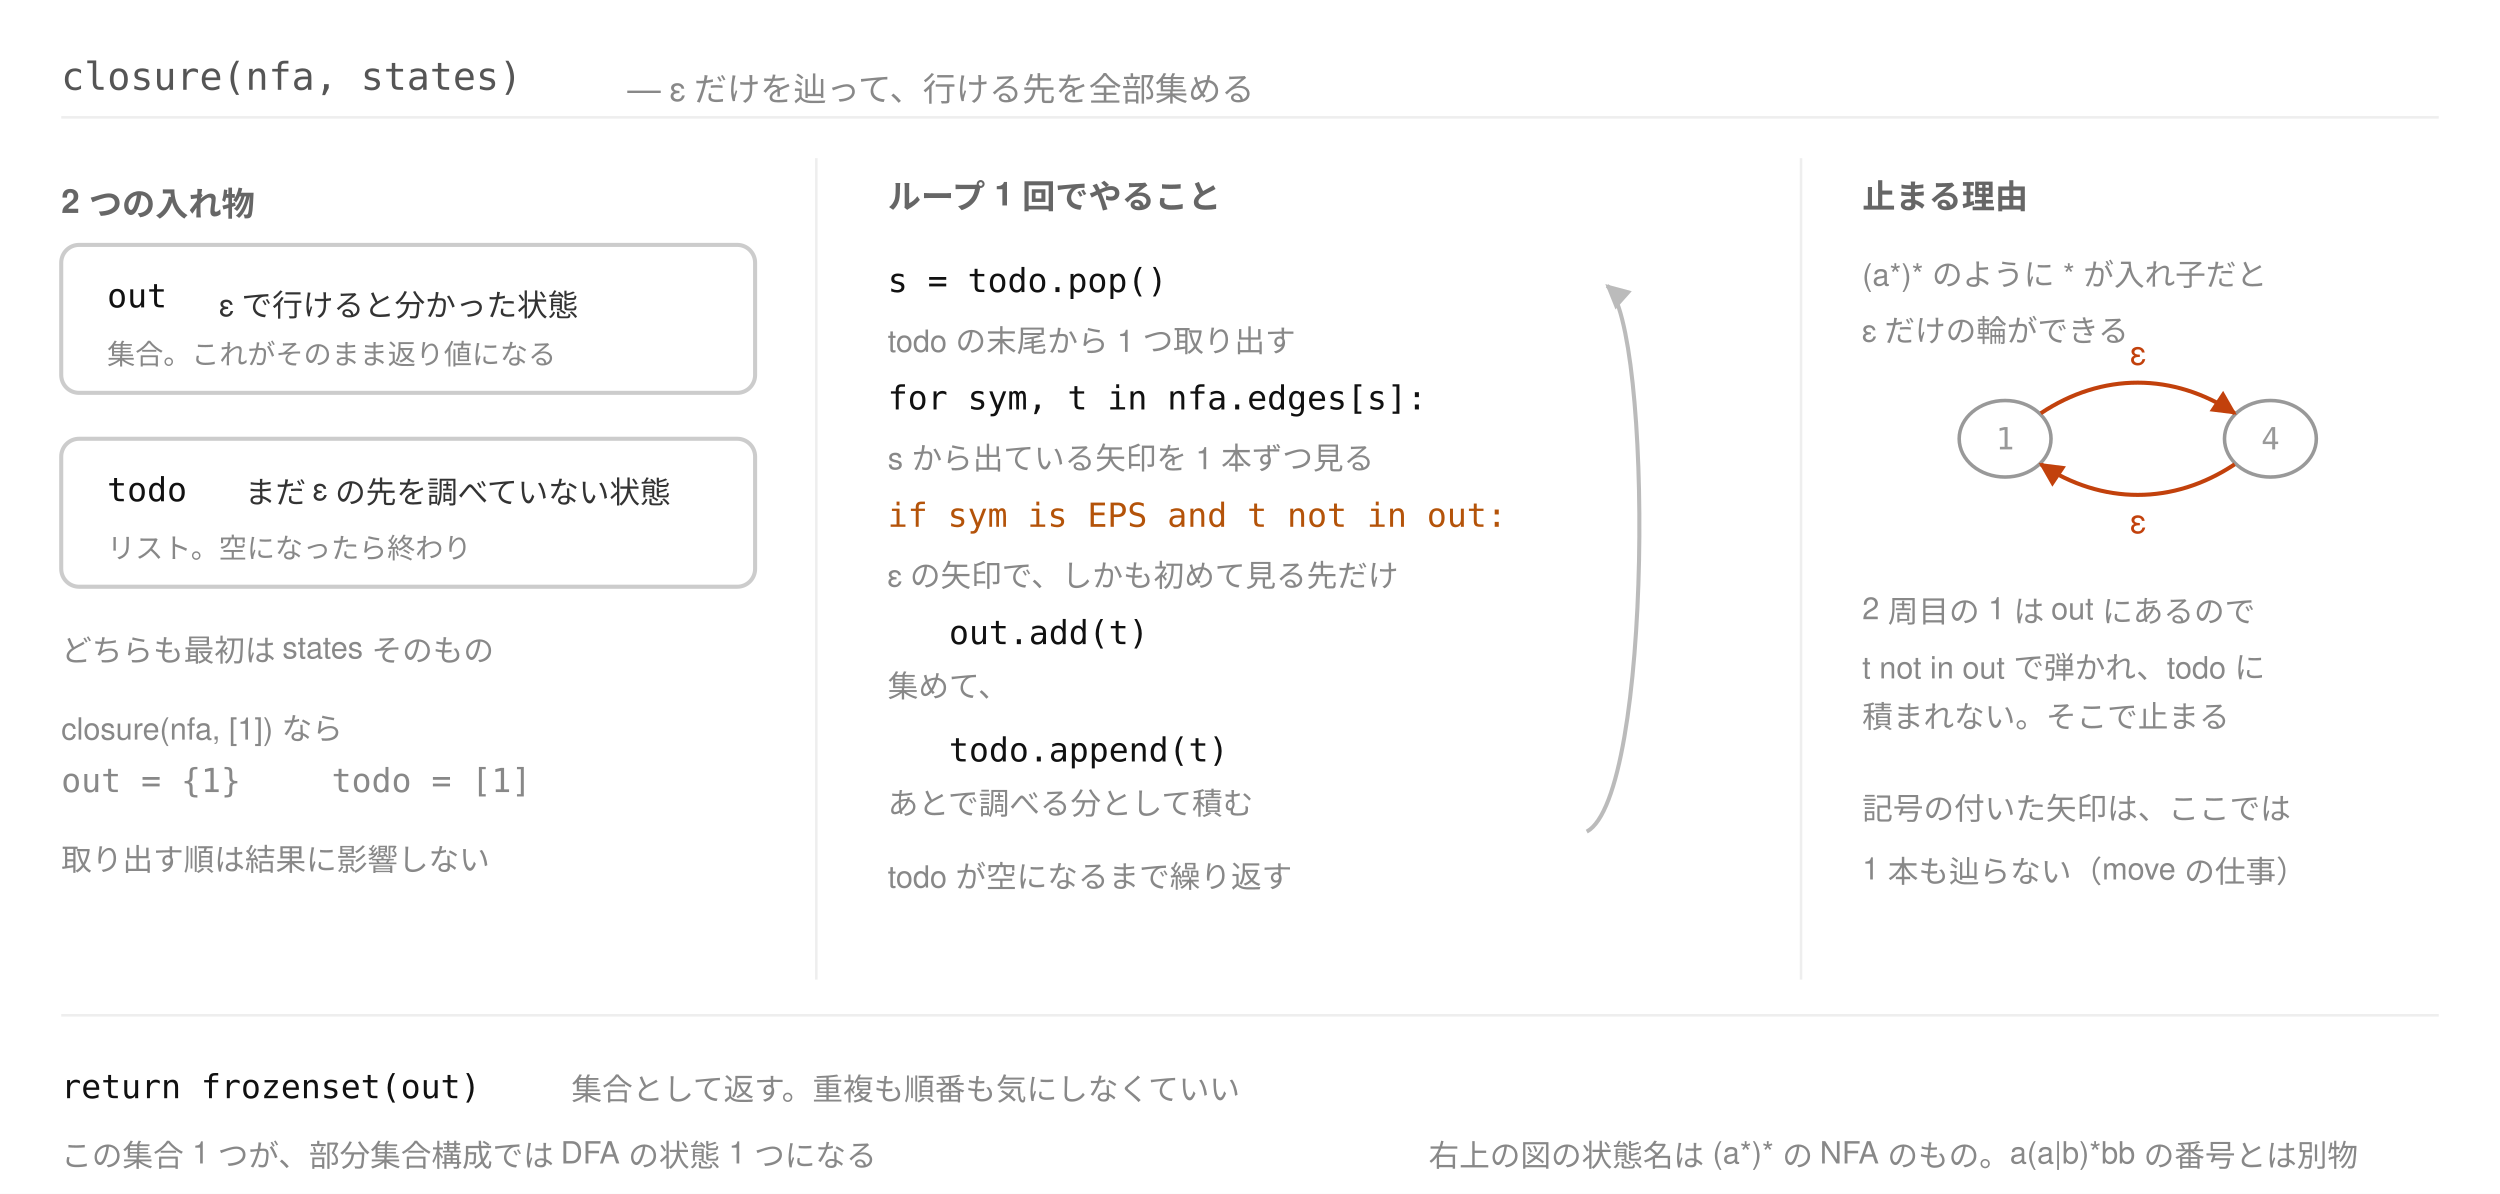
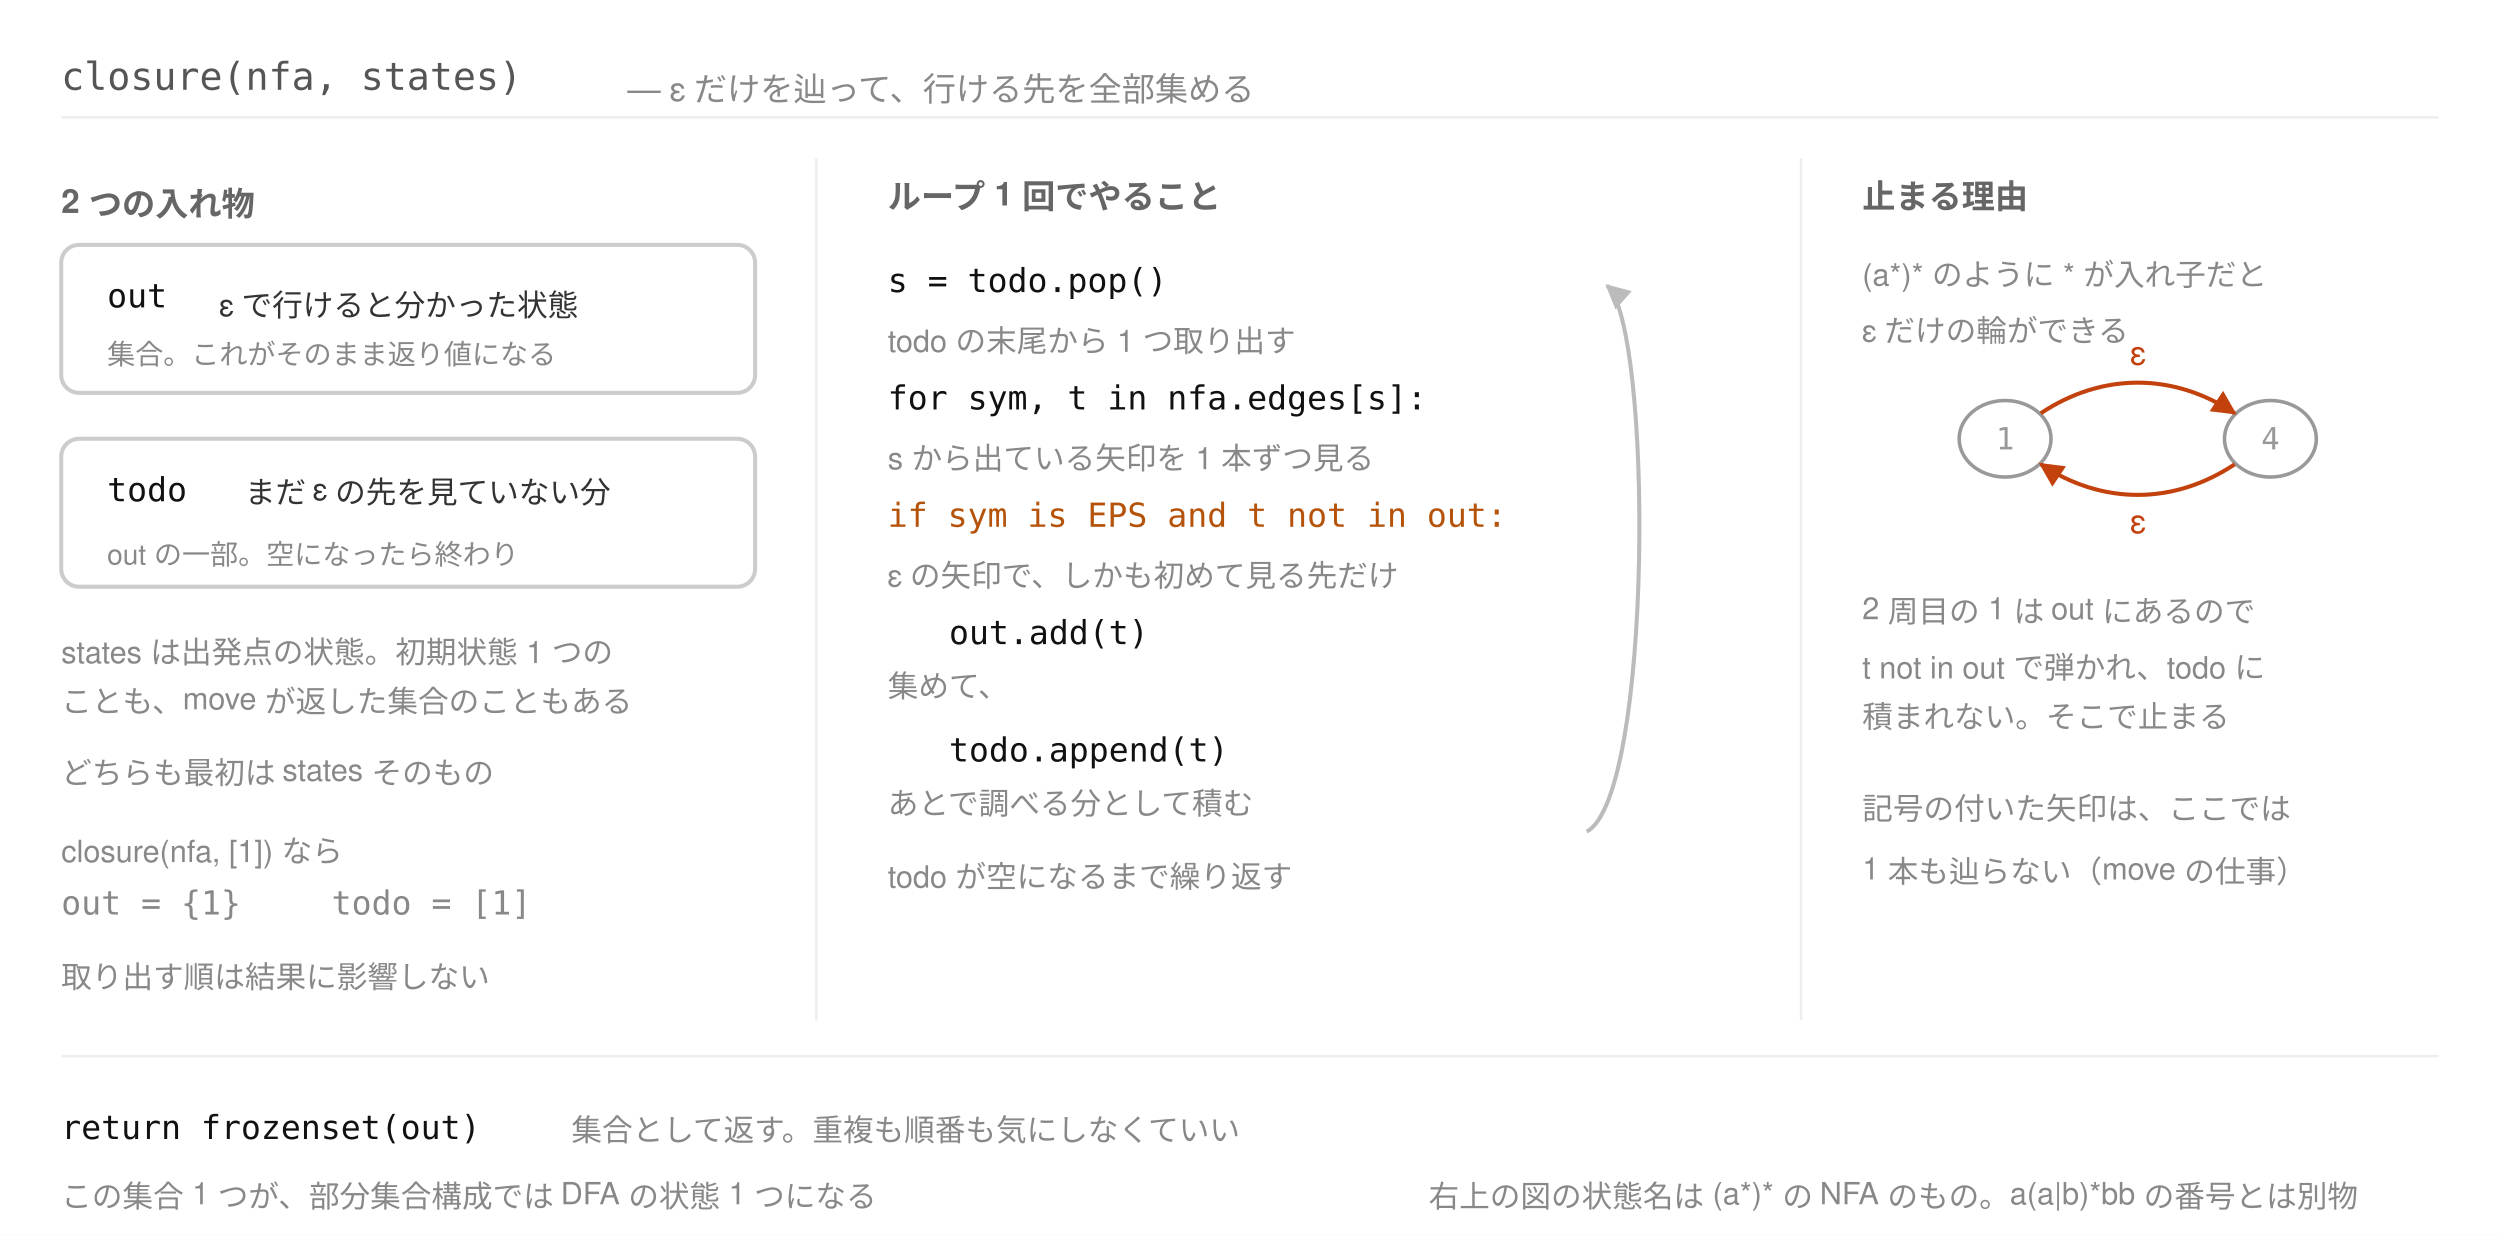
- <svg xmlns="http://www.w3.org/2000/svg" viewBox="0 0 980 468" width="980" height="468" font-family="-apple-system, 'Helvetica Neue', Helvetica, Arial, sans-serif">
+ <svg xmlns="http://www.w3.org/2000/svg" viewBox="0 0 980 484" width="980" height="484" font-family="-apple-system, 'Helvetica Neue', Helvetica, Arial, sans-serif">
  <defs>
    <marker id="d" viewBox="0 0 10 10" refX="9" refY="5" markerWidth="6" markerHeight="6" orient="auto-start-reverse">
      <path d="M0,0 L10,5 L0,10 z" fill="#444" />
    </marker>
    <marker id="h" viewBox="0 0 10 10" refX="9" refY="5" markerWidth="6" markerHeight="6" orient="auto-start-reverse">
      <path d="M0,0 L10,5 L0,10 z" fill="#b45309" />
    </marker>
    <marker id="o" viewBox="0 0 10 10" refX="9" refY="5" markerWidth="6" markerHeight="6" orient="auto-start-reverse">
      <path d="M0,0 L10,5 L0,10 z" fill="#c2410c" />
    </marker>
    <marker id="g" viewBox="0 0 10 10" refX="9" refY="5" markerWidth="6" markerHeight="6" orient="auto-start-reverse">
      <path d="M0,0 L10,5 L0,10 z" fill="#bbbbbb" />
    </marker>
  </defs>
-   <rect width="980" height="468" fill="#ffffff" />
+   <rect width="980" height="484" fill="#ffffff" />
  <text x="24" y="30" font-size="15" fill="#555" text-anchor="start" dominant-baseline="central" font-family="ui-monospace, SFMono-Regular, Menlo, Consolas, monospace" font-weight="normal">closure(nfa, states)</text>
  <text x="246" y="31" font-size="13" fill="#888" text-anchor="start" dominant-baseline="central" font-family="-apple-system, 'Helvetica Neue', Helvetica, Arial, sans-serif" font-weight="normal">— ε だけを辿って、行ける先を全部集める</text>
  <line x1="24" y1="46" x2="956" y2="46" stroke="#eeeeee" stroke-width="1" />
-   <line x1="320" y1="62" x2="320" y2="384" stroke="#eeeeee" stroke-width="1" />
-   <line x1="706" y1="62" x2="706" y2="384" stroke="#eeeeee" stroke-width="1" />
+   <line x1="320" y1="62" x2="320" y2="400" stroke="#eeeeee" stroke-width="1" />
+   <line x1="706" y1="62" x2="706" y2="400" stroke="#eeeeee" stroke-width="1" />
  <text x="24" y="76" font-size="13" fill="#666" text-anchor="start" dominant-baseline="central" font-family="-apple-system, 'Helvetica Neue', Helvetica, Arial, sans-serif" font-weight="600">2 つの入れ物</text>
  <rect x="24" y="96" width="272" height="58" rx="7" fill="#ffffff" stroke="#cccccc" stroke-width="1.6" />
  <text x="42" y="116" font-size="13" fill="#111" text-anchor="start" dominant-baseline="central" font-family="ui-monospace, SFMono-Regular, Menlo, Consolas, monospace" font-weight="normal">out</text>
  <text x="86" y="116" font-size="12" fill="#333" text-anchor="start" dominant-baseline="central" font-family="-apple-system, 'Helvetica Neue', Helvetica, Arial, sans-serif" font-weight="normal">ε で行けると分かった状態</text>
  <text x="42" y="138" font-size="11" fill="#888" text-anchor="start" dominant-baseline="central" font-family="-apple-system, 'Helvetica Neue', Helvetica, Arial, sans-serif" font-weight="normal">集合。これがそのまま返り値になる</text>
  <rect x="24" y="172" width="272" height="58" rx="7" fill="#ffffff" stroke="#cccccc" stroke-width="1.6" />
  <text x="42" y="192" font-size="13" fill="#111" text-anchor="start" dominant-baseline="central" font-family="ui-monospace, SFMono-Regular, Menlo, Consolas, monospace" font-weight="normal">todo</text>
-   <text x="96" y="192" font-size="12" fill="#333" text-anchor="start" dominant-baseline="central" font-family="-apple-system, 'Helvetica Neue', Helvetica, Arial, sans-serif" font-weight="normal">まだ ε の先を調べていない状態</text>
-   <text x="42" y="214" font-size="11" fill="#888" text-anchor="start" dominant-baseline="central" font-family="-apple-system, 'Helvetica Neue', Helvetica, Arial, sans-serif" font-weight="normal">リスト。空になったら終わり</text>
-   <text x="24" y="254" font-size="12" fill="#888" text-anchor="start" dominant-baseline="central" font-family="-apple-system, 'Helvetica Neue', Helvetica, Arial, sans-serif" font-weight="normal">どちらも最初は states そのもの</text>
-   <text x="24" y="282" font-size="12" fill="#888" text-anchor="start" dominant-baseline="central" font-family="-apple-system, 'Helvetica Neue', Helvetica, Arial, sans-serif" font-weight="normal">closure(nfa, [1]) なら</text>
-   <text x="24" y="306" font-size="13" fill="#888" text-anchor="start" dominant-baseline="central" font-family="ui-monospace, SFMono-Regular, Menlo, Consolas, monospace" font-weight="normal">out = {1}</text>
-   <text x="130" y="306" font-size="13" fill="#888" text-anchor="start" dominant-baseline="central" font-family="ui-monospace, SFMono-Regular, Menlo, Consolas, monospace" font-weight="normal">todo = [1]</text>
-   <text x="24" y="336" font-size="12" fill="#888" text-anchor="start" dominant-baseline="central" font-family="-apple-system, 'Helvetica Neue', Helvetica, Arial, sans-serif" font-weight="normal">取り出す順は結果に影響しない</text>
+   <text x="96" y="192" font-size="12" fill="#333" text-anchor="start" dominant-baseline="central" font-family="-apple-system, 'Helvetica Neue', Helvetica, Arial, sans-serif" font-weight="normal">まだ ε の先を見ていない分</text>
+   <text x="42" y="214" font-size="11" fill="#888" text-anchor="start" dominant-baseline="central" font-family="-apple-system, 'Helvetica Neue', Helvetica, Arial, sans-serif" font-weight="normal">out の一部。空になったら終わり</text>
+   <text x="24" y="252" font-size="12" fill="#888" text-anchor="start" dominant-baseline="central" font-family="-apple-system, 'Helvetica Neue', Helvetica, Arial, sans-serif" font-weight="normal">states は出発点の状態。初期状態 1 つの</text>
+   <text x="24" y="274" font-size="12" fill="#888" text-anchor="start" dominant-baseline="central" font-family="-apple-system, 'Helvetica Neue', Helvetica, Arial, sans-serif" font-weight="normal">ことも、move が返した集合のこともある</text>
+   <text x="24" y="302" font-size="12" fill="#888" text-anchor="start" dominant-baseline="central" font-family="-apple-system, 'Helvetica Neue', Helvetica, Arial, sans-serif" font-weight="normal">どちらも最初は states そのもの</text>
+   <text x="24" y="330" font-size="12" fill="#888" text-anchor="start" dominant-baseline="central" font-family="-apple-system, 'Helvetica Neue', Helvetica, Arial, sans-serif" font-weight="normal">closure(nfa, [1]) なら</text>
+   <text x="24" y="354" font-size="13" fill="#888" text-anchor="start" dominant-baseline="central" font-family="ui-monospace, SFMono-Regular, Menlo, Consolas, monospace" font-weight="normal">out = {1}</text>
+   <text x="130" y="354" font-size="13" fill="#888" text-anchor="start" dominant-baseline="central" font-family="ui-monospace, SFMono-Regular, Menlo, Consolas, monospace" font-weight="normal">todo = [1]</text>
+   <text x="24" y="382" font-size="12" fill="#888" text-anchor="start" dominant-baseline="central" font-family="-apple-system, 'Helvetica Neue', Helvetica, Arial, sans-serif" font-weight="normal">取り出す順は結果に影響しない</text>
  <text x="348" y="76" font-size="13" fill="#666" text-anchor="start" dominant-baseline="central" font-family="-apple-system, 'Helvetica Neue', Helvetica, Arial, sans-serif" font-weight="600">ループ 1 回でやること</text>
  <text x="348" y="110" font-size="13" fill="#111" text-anchor="start" dominant-baseline="central" font-family="ui-monospace, SFMono-Regular, Menlo, Consolas, monospace" font-weight="normal">s = todo.pop()</text>
  <text x="348" y="130" font-size="12" fill="#888" text-anchor="start" dominant-baseline="central" font-family="-apple-system, 'Helvetica Neue', Helvetica, Arial, sans-serif" font-weight="normal">todo の末尾から 1 つ取り出す</text>
  <text x="348" y="156" font-size="13" fill="#111" text-anchor="start" dominant-baseline="central" font-family="ui-monospace, SFMono-Regular, Menlo, Consolas, monospace" font-weight="normal">for sym, t in nfa.edges[s]:</text>
  <text x="348" y="176" font-size="12" fill="#888" text-anchor="start" dominant-baseline="central" font-family="-apple-system, 'Helvetica Neue', Helvetica, Arial, sans-serif" font-weight="normal">s から出ている矢印を 1 本ずつ見る</text>
  <text x="348" y="202" font-size="13" fill="#b45309" text-anchor="start" dominant-baseline="central" font-family="ui-monospace, SFMono-Regular, Menlo, Consolas, monospace" font-weight="normal">if sym is EPS and t not in out:</text>
  <text x="348" y="222" font-size="12" fill="#888" text-anchor="start" dominant-baseline="central" font-family="-apple-system, 'Helvetica Neue', Helvetica, Arial, sans-serif" font-weight="normal">ε の矢印で、しかも初めて見る先だけ</text>
  <text x="372" y="248" font-size="13" fill="#111" text-anchor="start" dominant-baseline="central" font-family="ui-monospace, SFMono-Regular, Menlo, Consolas, monospace" font-weight="normal">out.add(t)</text>
  <text x="348" y="268" font-size="12" fill="#888" text-anchor="start" dominant-baseline="central" font-family="-apple-system, 'Helvetica Neue', Helvetica, Arial, sans-serif" font-weight="normal">集めて、</text>
  <text x="372" y="294" font-size="13" fill="#111" text-anchor="start" dominant-baseline="central" font-family="ui-monospace, SFMono-Regular, Menlo, Consolas, monospace" font-weight="normal">todo.append(t)</text>
  <text x="348" y="314" font-size="12" fill="#888" text-anchor="start" dominant-baseline="central" font-family="-apple-system, 'Helvetica Neue', Helvetica, Arial, sans-serif" font-weight="normal">あとで調べる分として積む</text>
  <path d="M622,326 C648,312 648,128 630,112" fill="none" stroke="#bbbbbb" stroke-width="1.6" marker-end="url(#g)" />
  <text x="348" y="340" font-size="12" fill="#888" text-anchor="start" dominant-baseline="central" font-family="-apple-system, 'Helvetica Neue', Helvetica, Arial, sans-serif" font-weight="normal">todo が空になるまで繰り返す</text>
  <text x="730" y="76" font-size="13" fill="#666" text-anchor="start" dominant-baseline="central" font-family="-apple-system, 'Helvetica Neue', Helvetica, Arial, sans-serif" font-weight="600">止まる理由</text>
  <text x="730" y="104" font-size="12" fill="#888" text-anchor="start" dominant-baseline="central" font-family="-apple-system, 'Helvetica Neue', Helvetica, Arial, sans-serif" font-weight="normal">(a*)* のように * が入れ子だと</text>
  <text x="730" y="126" font-size="12" fill="#888" text-anchor="start" dominant-baseline="central" font-family="-apple-system, 'Helvetica Neue', Helvetica, Arial, sans-serif" font-weight="normal">ε だけの輪ができる</text>
  <ellipse cx="786" cy="172" rx="18" ry="15" fill="#ffffff" stroke="#999" stroke-width="1.4" />
  <text x="786" y="172" font-size="12" fill="#999" text-anchor="middle" dominant-baseline="central" font-family="ui-monospace, SFMono-Regular, Menlo, Consolas, monospace" font-weight="normal">1</text>
  <ellipse cx="890" cy="172" rx="18" ry="15" fill="#ffffff" stroke="#999" stroke-width="1.4" />
  <text x="890" y="172" font-size="12" fill="#999" text-anchor="middle" dominant-baseline="central" font-family="ui-monospace, SFMono-Regular, Menlo, Consolas, monospace" font-weight="normal">4</text>
  <path d="M800,162 C824,146 852,146 876,162" fill="none" stroke="#c2410c" stroke-width="1.6" marker-end="url(#o)" />
  <path d="M876,182 C852,198 824,198 800,182" fill="none" stroke="#c2410c" stroke-width="1.6" marker-end="url(#o)" />
  <text x="838" y="140" font-size="13" fill="#c2410c" text-anchor="middle" dominant-baseline="central" font-family="-apple-system, 'Helvetica Neue', Helvetica, Arial, sans-serif" font-weight="normal">ε</text>
  <text x="838" y="206" font-size="13" fill="#c2410c" text-anchor="middle" dominant-baseline="central" font-family="-apple-system, 'Helvetica Neue', Helvetica, Arial, sans-serif" font-weight="normal">ε</text>
  <text x="730" y="236" font-size="12" fill="#888" text-anchor="start" dominant-baseline="central" font-family="-apple-system, 'Helvetica Neue', Helvetica, Arial, sans-serif" font-weight="normal">2 周目の 1 は out にあるので</text>
  <text x="730" y="258" font-size="12" fill="#888" text-anchor="start" dominant-baseline="central" font-family="-apple-system, 'Helvetica Neue', Helvetica, Arial, sans-serif" font-weight="normal">t not in out で弾かれ、todo に</text>
  <text x="730" y="280" font-size="12" fill="#888" text-anchor="start" dominant-baseline="central" font-family="-apple-system, 'Helvetica Neue', Helvetica, Arial, sans-serif" font-weight="normal">積まれない。そこで止まる</text>
  <text x="730" y="316" font-size="12" fill="#888" text-anchor="start" dominant-baseline="central" font-family="-apple-system, 'Helvetica Neue', Helvetica, Arial, sans-serif" font-weight="normal">記号の付いた矢印は、ここでは</text>
  <text x="730" y="338" font-size="12" fill="#888" text-anchor="start" dominant-baseline="central" font-family="-apple-system, 'Helvetica Neue', Helvetica, Arial, sans-serif" font-weight="normal">1 本も辿らない（move の仕事）</text>
-   <line x1="24" y1="398" x2="956" y2="398" stroke="#eeeeee" stroke-width="1" />
-   <text x="24" y="426" font-size="13" fill="#111" text-anchor="start" dominant-baseline="central" font-family="ui-monospace, SFMono-Regular, Menlo, Consolas, monospace" font-weight="normal">return frozenset(out)</text>
-   <text x="224" y="426" font-size="12" fill="#888" text-anchor="start" dominant-baseline="central" font-family="-apple-system, 'Helvetica Neue', Helvetica, Arial, sans-serif" font-weight="normal">集合として返す。重複も順番も気にしなくていい</text>
-   <text x="24" y="452" font-size="12" fill="#888" text-anchor="start" dominant-baseline="central" font-family="-apple-system, 'Helvetica Neue', Helvetica, Arial, sans-serif" font-weight="normal">この集合 1 つが、部分集合構成では DFA の状態 1 つになる</text>
-   <text x="560" y="452" font-size="12" fill="#888" text-anchor="start" dominant-baseline="central" font-family="-apple-system, 'Helvetica Neue', Helvetica, Arial, sans-serif" font-weight="normal">右上の図の状態名は (a*)* の NFA のもの。a(a|b)*bb の番号とは別物</text>
+   <line x1="24" y1="414" x2="956" y2="414" stroke="#eeeeee" stroke-width="1" />
+   <text x="24" y="442" font-size="13" fill="#111" text-anchor="start" dominant-baseline="central" font-family="ui-monospace, SFMono-Regular, Menlo, Consolas, monospace" font-weight="normal">return frozenset(out)</text>
+   <text x="224" y="442" font-size="12" fill="#888" text-anchor="start" dominant-baseline="central" font-family="-apple-system, 'Helvetica Neue', Helvetica, Arial, sans-serif" font-weight="normal">集合として返す。重複も順番も気にしなくていい</text>
+   <text x="24" y="468" font-size="12" fill="#888" text-anchor="start" dominant-baseline="central" font-family="-apple-system, 'Helvetica Neue', Helvetica, Arial, sans-serif" font-weight="normal">この集合 1 つが、部分集合構成では DFA の状態 1 つになる</text>
+   <text x="560" y="468" font-size="12" fill="#888" text-anchor="start" dominant-baseline="central" font-family="-apple-system, 'Helvetica Neue', Helvetica, Arial, sans-serif" font-weight="normal">右上の図の状態名は (a*)* の NFA のもの。a(a|b)*bb の番号とは別物</text>
</svg>
